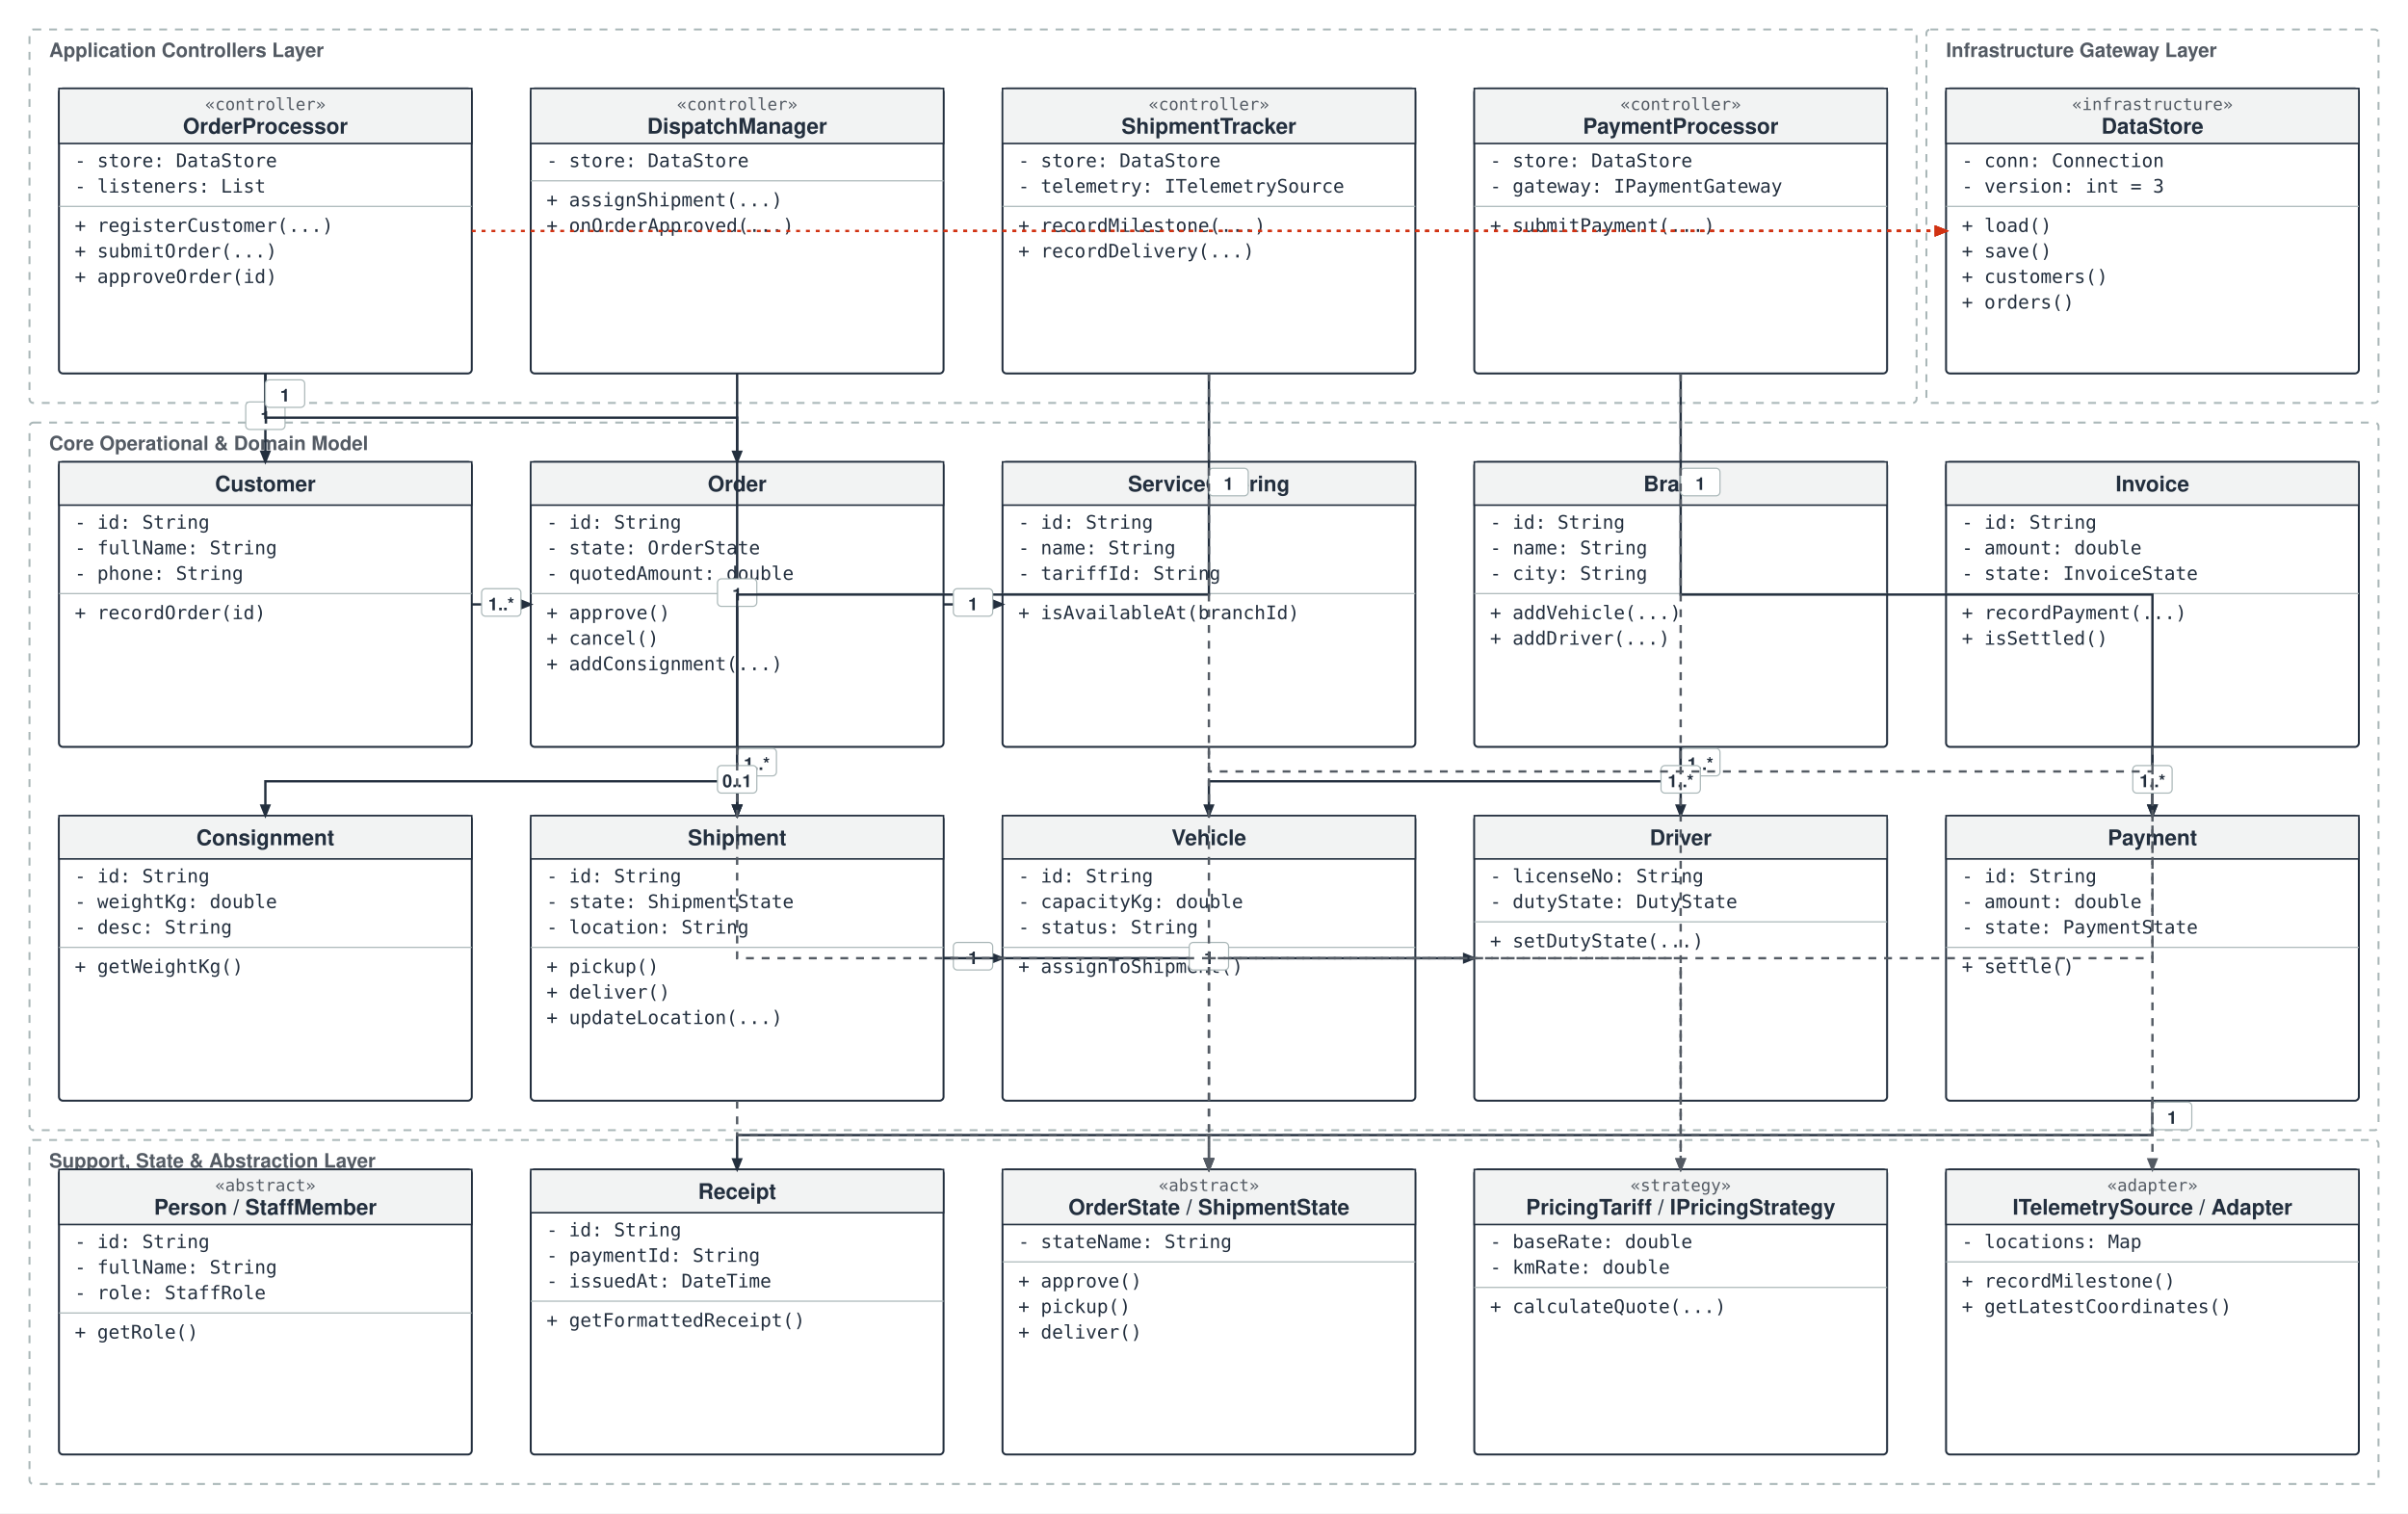
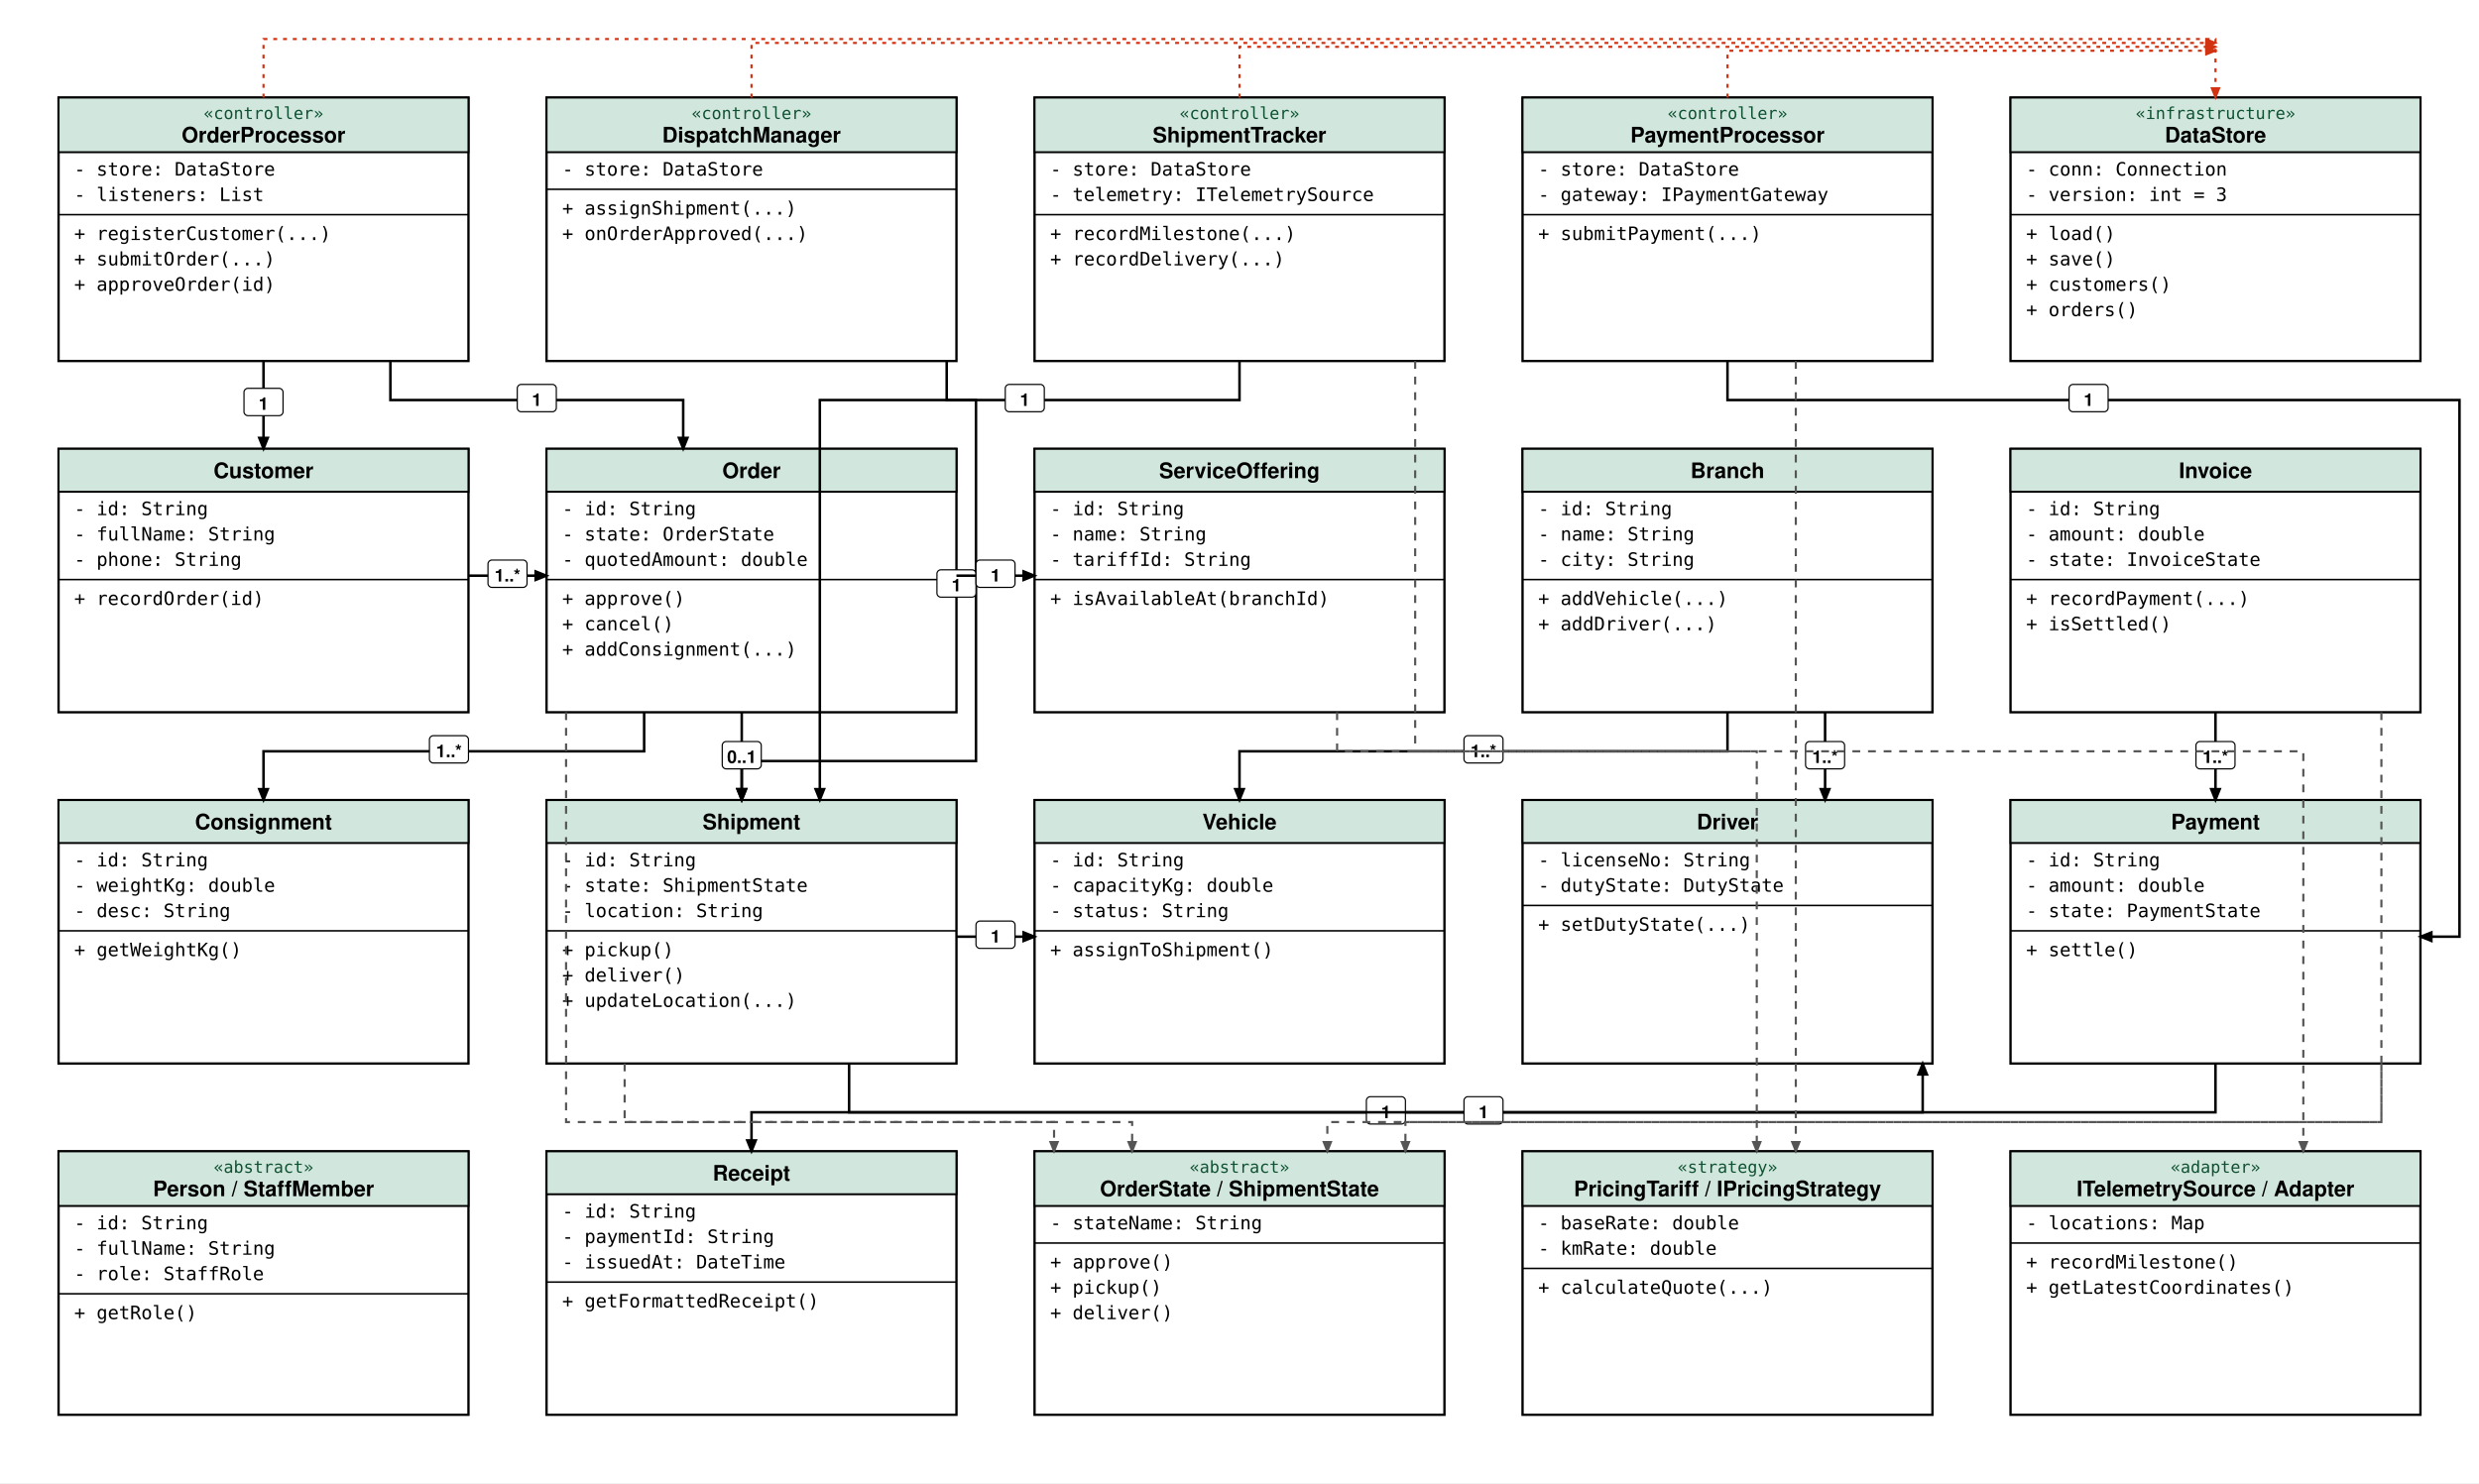
- <svg xmlns="http://www.w3.org/2000/svg" viewBox="0 0 1225 770" width="100%" height="100%" font-family="Segoe UI, Helvetica, Arial, sans-serif">
+ <svg xmlns="http://www.w3.org/2000/svg" viewBox="0 0 1270 760" width="100%" height="100%" font-family="Segoe UI, Helvetica, Arial, sans-serif">
  <rect width="100%" height="100%" fill="#ffffff" />
  <style>
-     .code-text { font-family: Consolas, monospace; font-size: 9.5px; fill: #232f3e; }
-     .container-title { font-size: 10px; font-weight: bold; fill: #545b64; }
+     .code-text { font-family: Consolas, monospace; font-size: 9.5px; fill: #000000; }
  </style>
  <defs>
    <marker id="arrow-solid" viewBox="0 0 10 10" refX="8" refY="5" markerWidth="6" markerHeight="6" orient="auto-start-reverse">
-       <path d="M 0 1 L 10 5 L 0 9 z" fill="#232f3e" />
+       <path d="M 0 1 L 10 5 L 0 9 z" fill="#000000" />
    </marker>
    <marker id="arrow-dashed" viewBox="0 0 10 10" refX="8" refY="5" markerWidth="6" markerHeight="6" orient="auto-start-reverse">
-       <path d="M 0 1 L 10 5 L 0 9 z" fill="#545b64" />
+       <path d="M 0 1 L 10 5 L 0 9 z" fill="#555555" />
    </marker>
    <marker id="arrow-dotted" viewBox="0 0 10 10" refX="8" refY="5" markerWidth="6" markerHeight="6" orient="auto-start-reverse">
      <path d="M 0 1 L 10 5 L 0 9 z" fill="#d13212" />
    </marker>
  </defs>
-   <rect x="15" y="15" width="960" height="190" rx="2" fill="none" stroke="#aab7b8" stroke-width="1" stroke-dasharray="4,4" />
-   <text x="25" y="29" class="container-title">Application Controllers Layer</text>
-   <rect x="980" y="15" width="230" height="190" rx="2" fill="none" stroke="#aab7b8" stroke-width="1" stroke-dasharray="4,4" />
-   <text x="990" y="29" class="container-title">Infrastructure Gateway Layer</text>
-   <rect x="15" y="215" width="1195" height="360" rx="2" fill="none" stroke="#aab7b8" stroke-width="1" stroke-dasharray="4,4" />
-   <text x="25" y="229" class="container-title">Core Operational &amp; Domain Model</text>
-   <rect x="15" y="580" width="1195" height="175" rx="2" fill="none" stroke="#aab7b8" stroke-width="1" stroke-dasharray="4,4" />
-   <text x="25" y="594" class="container-title">Support, State &amp; Abstraction Layer</text>
-   <rect x="30" y="45" width="210" height="145" rx="2" fill="#ffffff" stroke="#232f3e" stroke-width="1" />
-   <rect x="30" y="45" width="210" height="28" fill="#f2f3f3" stroke="#232f3e" stroke-width="0.8" />
-   <text x="135.0" y="56" font-family="Consolas, monospace" font-size="8.5px" fill="#545b64" text-anchor="middle">«controller»</text>
-   <text x="135.0" y="68" font-weight="bold" font-size="11px" fill="#232f3e" text-anchor="middle">OrderProcessor</text>
-   <text x="38" y="85" class="code-text">- store: DataStore</text>
-   <text x="38" y="98" class="code-text">- listeners: List</text>
-   <line x1="30" y1="105" x2="240" y2="105" stroke="#aab7b8" stroke-width="0.6" />
-   <text x="38" y="118" class="code-text">+ registerCustomer(...)</text>
-   <text x="38" y="131" class="code-text">+ submitOrder(...)</text>
-   <text x="38" y="144" class="code-text">+ approveOrder(id)</text>
-   <rect x="270" y="45" width="210" height="145" rx="2" fill="#ffffff" stroke="#232f3e" stroke-width="1" />
-   <rect x="270" y="45" width="210" height="28" fill="#f2f3f3" stroke="#232f3e" stroke-width="0.8" />
-   <text x="375.0" y="56" font-family="Consolas, monospace" font-size="8.5px" fill="#545b64" text-anchor="middle">«controller»</text>
-   <text x="375.0" y="68" font-weight="bold" font-size="11px" fill="#232f3e" text-anchor="middle">DispatchManager</text>
-   <text x="278" y="85" class="code-text">- store: DataStore</text>
-   <line x1="270" y1="92" x2="480" y2="92" stroke="#aab7b8" stroke-width="0.6" />
-   <text x="278" y="105" class="code-text">+ assignShipment(...)</text>
-   <text x="278" y="118" class="code-text">+ onOrderApproved(...)</text>
-   <rect x="510" y="45" width="210" height="145" rx="2" fill="#ffffff" stroke="#232f3e" stroke-width="1" />
-   <rect x="510" y="45" width="210" height="28" fill="#f2f3f3" stroke="#232f3e" stroke-width="0.8" />
-   <text x="615.0" y="56" font-family="Consolas, monospace" font-size="8.5px" fill="#545b64" text-anchor="middle">«controller»</text>
-   <text x="615.0" y="68" font-weight="bold" font-size="11px" fill="#232f3e" text-anchor="middle">ShipmentTracker</text>
-   <text x="518" y="85" class="code-text">- store: DataStore</text>
-   <text x="518" y="98" class="code-text">- telemetry: ITelemetrySource</text>
-   <line x1="510" y1="105" x2="720" y2="105" stroke="#aab7b8" stroke-width="0.6" />
-   <text x="518" y="118" class="code-text">+ recordMilestone(...)</text>
-   <text x="518" y="131" class="code-text">+ recordDelivery(...)</text>
-   <rect x="750" y="45" width="210" height="145" rx="2" fill="#ffffff" stroke="#232f3e" stroke-width="1" />
-   <rect x="750" y="45" width="210" height="28" fill="#f2f3f3" stroke="#232f3e" stroke-width="0.8" />
-   <text x="855.0" y="56" font-family="Consolas, monospace" font-size="8.5px" fill="#545b64" text-anchor="middle">«controller»</text>
-   <text x="855.0" y="68" font-weight="bold" font-size="11px" fill="#232f3e" text-anchor="middle">PaymentProcessor</text>
-   <text x="758" y="85" class="code-text">- store: DataStore</text>
-   <text x="758" y="98" class="code-text">- gateway: IPaymentGateway</text>
-   <line x1="750" y1="105" x2="960" y2="105" stroke="#aab7b8" stroke-width="0.6" />
-   <text x="758" y="118" class="code-text">+ submitPayment(...)</text>
-   <rect x="990" y="45" width="210" height="145" rx="2" fill="#ffffff" stroke="#232f3e" stroke-width="1" />
-   <rect x="990" y="45" width="210" height="28" fill="#f2f3f3" stroke="#232f3e" stroke-width="0.8" />
-   <text x="1095.0" y="56" font-family="Consolas, monospace" font-size="8.5px" fill="#545b64" text-anchor="middle">«infrastructure»</text>
-   <text x="1095.0" y="68" font-weight="bold" font-size="11px" fill="#232f3e" text-anchor="middle">DataStore</text>
-   <text x="998" y="85" class="code-text">- conn: Connection</text>
-   <text x="998" y="98" class="code-text">- version: int = 3</text>
-   <line x1="990" y1="105" x2="1200" y2="105" stroke="#aab7b8" stroke-width="0.6" />
-   <text x="998" y="118" class="code-text">+ load()</text>
-   <text x="998" y="131" class="code-text">+ save()</text>
-   <text x="998" y="144" class="code-text">+ customers()</text>
-   <text x="998" y="157" class="code-text">+ orders()</text>
-   <rect x="30" y="235" width="210" height="145" rx="2" fill="#ffffff" stroke="#232f3e" stroke-width="1" />
-   <rect x="30" y="235" width="210" height="22" fill="#f2f3f3" stroke="#232f3e" stroke-width="0.8" />
-   <text x="135.0" y="250" font-weight="bold" font-size="11px" fill="#232f3e" text-anchor="middle">Customer</text>
-   <text x="38" y="269" class="code-text">- id: String</text>
-   <text x="38" y="282" class="code-text">- fullName: String</text>
-   <text x="38" y="295" class="code-text">- phone: String</text>
-   <line x1="30" y1="302" x2="240" y2="302" stroke="#aab7b8" stroke-width="0.6" />
-   <text x="38" y="315" class="code-text">+ recordOrder(id)</text>
-   <rect x="270" y="235" width="210" height="145" rx="2" fill="#ffffff" stroke="#232f3e" stroke-width="1" />
-   <rect x="270" y="235" width="210" height="22" fill="#f2f3f3" stroke="#232f3e" stroke-width="0.8" />
-   <text x="375.0" y="250" font-weight="bold" font-size="11px" fill="#232f3e" text-anchor="middle">Order</text>
-   <text x="278" y="269" class="code-text">- id: String</text>
-   <text x="278" y="282" class="code-text">- state: OrderState</text>
-   <text x="278" y="295" class="code-text">- quotedAmount: double</text>
-   <line x1="270" y1="302" x2="480" y2="302" stroke="#aab7b8" stroke-width="0.6" />
-   <text x="278" y="315" class="code-text">+ approve()</text>
-   <text x="278" y="328" class="code-text">+ cancel()</text>
-   <text x="278" y="341" class="code-text">+ addConsignment(...)</text>
-   <rect x="510" y="235" width="210" height="145" rx="2" fill="#ffffff" stroke="#232f3e" stroke-width="1" />
-   <rect x="510" y="235" width="210" height="22" fill="#f2f3f3" stroke="#232f3e" stroke-width="0.8" />
-   <text x="615.0" y="250" font-weight="bold" font-size="11px" fill="#232f3e" text-anchor="middle">ServiceOffering</text>
-   <text x="518" y="269" class="code-text">- id: String</text>
-   <text x="518" y="282" class="code-text">- name: String</text>
-   <text x="518" y="295" class="code-text">- tariffId: String</text>
-   <line x1="510" y1="302" x2="720" y2="302" stroke="#aab7b8" stroke-width="0.6" />
-   <text x="518" y="315" class="code-text">+ isAvailableAt(branchId)</text>
-   <rect x="750" y="235" width="210" height="145" rx="2" fill="#ffffff" stroke="#232f3e" stroke-width="1" />
-   <rect x="750" y="235" width="210" height="22" fill="#f2f3f3" stroke="#232f3e" stroke-width="0.8" />
-   <text x="855.0" y="250" font-weight="bold" font-size="11px" fill="#232f3e" text-anchor="middle">Branch</text>
-   <text x="758" y="269" class="code-text">- id: String</text>
-   <text x="758" y="282" class="code-text">- name: String</text>
-   <text x="758" y="295" class="code-text">- city: String</text>
-   <line x1="750" y1="302" x2="960" y2="302" stroke="#aab7b8" stroke-width="0.6" />
-   <text x="758" y="315" class="code-text">+ addVehicle(...)</text>
-   <text x="758" y="328" class="code-text">+ addDriver(...)</text>
-   <rect x="990" y="235" width="210" height="145" rx="2" fill="#ffffff" stroke="#232f3e" stroke-width="1" />
-   <rect x="990" y="235" width="210" height="22" fill="#f2f3f3" stroke="#232f3e" stroke-width="0.8" />
-   <text x="1095.0" y="250" font-weight="bold" font-size="11px" fill="#232f3e" text-anchor="middle">Invoice</text>
-   <text x="998" y="269" class="code-text">- id: String</text>
-   <text x="998" y="282" class="code-text">- amount: double</text>
-   <text x="998" y="295" class="code-text">- state: InvoiceState</text>
-   <line x1="990" y1="302" x2="1200" y2="302" stroke="#aab7b8" stroke-width="0.6" />
-   <text x="998" y="315" class="code-text">+ recordPayment(...)</text>
-   <text x="998" y="328" class="code-text">+ isSettled()</text>
-   <rect x="30" y="415" width="210" height="145" rx="2" fill="#ffffff" stroke="#232f3e" stroke-width="1" />
-   <rect x="30" y="415" width="210" height="22" fill="#f2f3f3" stroke="#232f3e" stroke-width="0.8" />
-   <text x="135.0" y="430" font-weight="bold" font-size="11px" fill="#232f3e" text-anchor="middle">Consignment</text>
-   <text x="38" y="449" class="code-text">- id: String</text>
-   <text x="38" y="462" class="code-text">- weightKg: double</text>
-   <text x="38" y="475" class="code-text">- desc: String</text>
-   <line x1="30" y1="482" x2="240" y2="482" stroke="#aab7b8" stroke-width="0.6" />
-   <text x="38" y="495" class="code-text">+ getWeightKg()</text>
-   <rect x="270" y="415" width="210" height="145" rx="2" fill="#ffffff" stroke="#232f3e" stroke-width="1" />
-   <rect x="270" y="415" width="210" height="22" fill="#f2f3f3" stroke="#232f3e" stroke-width="0.8" />
-   <text x="375.0" y="430" font-weight="bold" font-size="11px" fill="#232f3e" text-anchor="middle">Shipment</text>
-   <text x="278" y="449" class="code-text">- id: String</text>
-   <text x="278" y="462" class="code-text">- state: ShipmentState</text>
-   <text x="278" y="475" class="code-text">- location: String</text>
-   <line x1="270" y1="482" x2="480" y2="482" stroke="#aab7b8" stroke-width="0.6" />
-   <text x="278" y="495" class="code-text">+ pickup()</text>
-   <text x="278" y="508" class="code-text">+ deliver()</text>
-   <text x="278" y="521" class="code-text">+ updateLocation(...)</text>
-   <rect x="510" y="415" width="210" height="145" rx="2" fill="#ffffff" stroke="#232f3e" stroke-width="1" />
-   <rect x="510" y="415" width="210" height="22" fill="#f2f3f3" stroke="#232f3e" stroke-width="0.8" />
-   <text x="615.0" y="430" font-weight="bold" font-size="11px" fill="#232f3e" text-anchor="middle">Vehicle</text>
-   <text x="518" y="449" class="code-text">- id: String</text>
-   <text x="518" y="462" class="code-text">- capacityKg: double</text>
-   <text x="518" y="475" class="code-text">- status: String</text>
-   <line x1="510" y1="482" x2="720" y2="482" stroke="#aab7b8" stroke-width="0.6" />
-   <text x="518" y="495" class="code-text">+ assignToShipment()</text>
-   <rect x="750" y="415" width="210" height="145" rx="2" fill="#ffffff" stroke="#232f3e" stroke-width="1" />
-   <rect x="750" y="415" width="210" height="22" fill="#f2f3f3" stroke="#232f3e" stroke-width="0.8" />
-   <text x="855.0" y="430" font-weight="bold" font-size="11px" fill="#232f3e" text-anchor="middle">Driver</text>
-   <text x="758" y="449" class="code-text">- licenseNo: String</text>
-   <text x="758" y="462" class="code-text">- dutyState: DutyState</text>
-   <line x1="750" y1="469" x2="960" y2="469" stroke="#aab7b8" stroke-width="0.6" />
-   <text x="758" y="482" class="code-text">+ setDutyState(...)</text>
-   <rect x="990" y="415" width="210" height="145" rx="2" fill="#ffffff" stroke="#232f3e" stroke-width="1" />
-   <rect x="990" y="415" width="210" height="22" fill="#f2f3f3" stroke="#232f3e" stroke-width="0.8" />
-   <text x="1095.0" y="430" font-weight="bold" font-size="11px" fill="#232f3e" text-anchor="middle">Payment</text>
-   <text x="998" y="449" class="code-text">- id: String</text>
-   <text x="998" y="462" class="code-text">- amount: double</text>
-   <text x="998" y="475" class="code-text">- state: PaymentState</text>
-   <line x1="990" y1="482" x2="1200" y2="482" stroke="#aab7b8" stroke-width="0.6" />
-   <text x="998" y="495" class="code-text">+ settle()</text>
-   <rect x="30" y="595" width="210" height="145" rx="2" fill="#ffffff" stroke="#232f3e" stroke-width="1" />
-   <rect x="30" y="595" width="210" height="28" fill="#f2f3f3" stroke="#232f3e" stroke-width="0.8" />
-   <text x="135.0" y="606" font-family="Consolas, monospace" font-size="8.5px" fill="#545b64" text-anchor="middle">«abstract»</text>
-   <text x="135.0" y="618" font-weight="bold" font-size="11px" fill="#232f3e" text-anchor="middle">Person / StaffMember</text>
-   <text x="38" y="635" class="code-text">- id: String</text>
-   <text x="38" y="648" class="code-text">- fullName: String</text>
-   <text x="38" y="661" class="code-text">- role: StaffRole</text>
-   <line x1="30" y1="668" x2="240" y2="668" stroke="#aab7b8" stroke-width="0.6" />
-   <text x="38" y="681" class="code-text">+ getRole()</text>
-   <rect x="270" y="595" width="210" height="145" rx="2" fill="#ffffff" stroke="#232f3e" stroke-width="1" />
-   <rect x="270" y="595" width="210" height="22" fill="#f2f3f3" stroke="#232f3e" stroke-width="0.8" />
-   <text x="375.0" y="610" font-weight="bold" font-size="11px" fill="#232f3e" text-anchor="middle">Receipt</text>
-   <text x="278" y="629" class="code-text">- id: String</text>
-   <text x="278" y="642" class="code-text">- paymentId: String</text>
-   <text x="278" y="655" class="code-text">- issuedAt: DateTime</text>
-   <line x1="270" y1="662" x2="480" y2="662" stroke="#aab7b8" stroke-width="0.6" />
-   <text x="278" y="675" class="code-text">+ getFormattedReceipt()</text>
-   <rect x="510" y="595" width="210" height="145" rx="2" fill="#ffffff" stroke="#232f3e" stroke-width="1" />
-   <rect x="510" y="595" width="210" height="28" fill="#f2f3f3" stroke="#232f3e" stroke-width="0.8" />
-   <text x="615.0" y="606" font-family="Consolas, monospace" font-size="8.5px" fill="#545b64" text-anchor="middle">«abstract»</text>
-   <text x="615.0" y="618" font-weight="bold" font-size="11px" fill="#232f3e" text-anchor="middle">OrderState / ShipmentState</text>
-   <text x="518" y="635" class="code-text">- stateName: String</text>
-   <line x1="510" y1="642" x2="720" y2="642" stroke="#aab7b8" stroke-width="0.6" />
-   <text x="518" y="655" class="code-text">+ approve()</text>
-   <text x="518" y="668" class="code-text">+ pickup()</text>
-   <text x="518" y="681" class="code-text">+ deliver()</text>
-   <rect x="750" y="595" width="210" height="145" rx="2" fill="#ffffff" stroke="#232f3e" stroke-width="1" />
-   <rect x="750" y="595" width="210" height="28" fill="#f2f3f3" stroke="#232f3e" stroke-width="0.8" />
-   <text x="855.0" y="606" font-family="Consolas, monospace" font-size="8.5px" fill="#545b64" text-anchor="middle">«strategy»</text>
-   <text x="855.0" y="618" font-weight="bold" font-size="11px" fill="#232f3e" text-anchor="middle">PricingTariff / IPricingStrategy</text>
-   <text x="758" y="635" class="code-text">- baseRate: double</text>
-   <text x="758" y="648" class="code-text">- kmRate: double</text>
-   <line x1="750" y1="655" x2="960" y2="655" stroke="#aab7b8" stroke-width="0.6" />
-   <text x="758" y="668" class="code-text">+ calculateQuote(...)</text>
-   <rect x="990" y="595" width="210" height="145" rx="2" fill="#ffffff" stroke="#232f3e" stroke-width="1" />
-   <rect x="990" y="595" width="210" height="28" fill="#f2f3f3" stroke="#232f3e" stroke-width="0.8" />
-   <text x="1095.0" y="606" font-family="Consolas, monospace" font-size="8.5px" fill="#545b64" text-anchor="middle">«adapter»</text>
-   <text x="1095.0" y="618" font-weight="bold" font-size="11px" fill="#232f3e" text-anchor="middle">ITelemetrySource / Adapter</text>
-   <text x="998" y="635" class="code-text">- locations: Map</text>
-   <line x1="990" y1="642" x2="1200" y2="642" stroke="#aab7b8" stroke-width="0.6" />
-   <text x="998" y="655" class="code-text">+ recordMilestone()</text>
-   <text x="998" y="668" class="code-text">+ getLatestCoordinates()</text>
-   <path d="M 135.0 190 L 135.0 235" fill="none" stroke="#232f3e" stroke-width="1.2" marker-end="url(#arrow-solid)" />
-   <rect x="125.0" y="204.5" width="20" height="14" rx="2" fill="#ffffff" stroke="#aab7b8" stroke-width="0.6" />
-   <text x="135.0" y="215.5" font-size="9px" font-weight="bold" fill="#232f3e" text-anchor="middle">1</text>
-   <path d="M 135.0 190 L 135.0 212.5 L 375.0 212.5 L 375.0 235" fill="none" stroke="#232f3e" stroke-width="1.2" marker-end="url(#arrow-solid)" />
-   <rect x="135.0" y="193.25" width="20" height="14" rx="2" fill="#ffffff" stroke="#aab7b8" stroke-width="0.6" />
-   <text x="145.0" y="204.25" font-size="9px" font-weight="bold" fill="#232f3e" text-anchor="middle">1</text>
-   <path d="M 375.0 190 L 375.0 415" fill="none" stroke="#232f3e" stroke-width="1.2" marker-end="url(#arrow-solid)" />
-   <rect x="365.0" y="294.5" width="20" height="14" rx="2" fill="#ffffff" stroke="#aab7b8" stroke-width="0.6" />
-   <text x="375.0" y="305.5" font-size="9px" font-weight="bold" fill="#232f3e" text-anchor="middle">1</text>
-   <path d="M 615.0 190 L 615.0 302.5 L 375.0 302.5 L 375.0 415" fill="none" stroke="#232f3e" stroke-width="1.2" marker-end="url(#arrow-solid)" />
-   <rect x="615.0" y="238.25" width="20" height="14" rx="2" fill="#ffffff" stroke="#aab7b8" stroke-width="0.6" />
-   <text x="625.0" y="249.25" font-size="9px" font-weight="bold" fill="#232f3e" text-anchor="middle">1</text>
-   <path d="M 855.0 190 L 855.0 302.5 L 1095.0 302.5 L 1095.0 415" fill="none" stroke="#232f3e" stroke-width="1.2" marker-end="url(#arrow-solid)" />
-   <rect x="855.0" y="238.25" width="20" height="14" rx="2" fill="#ffffff" stroke="#aab7b8" stroke-width="0.6" />
-   <text x="865.0" y="249.25" font-size="9px" font-weight="bold" fill="#232f3e" text-anchor="middle">1</text>
-   <path d="M 240 307.5 L 270 307.5" fill="none" stroke="#232f3e" stroke-width="1.2" marker-end="url(#arrow-solid)" />
-   <rect x="245.0" y="299.5" width="20" height="14" rx="2" fill="#ffffff" stroke="#aab7b8" stroke-width="0.6" />
-   <text x="255.0" y="310.5" font-size="9px" font-weight="bold" fill="#232f3e" text-anchor="middle">1..*</text>
-   <path d="M 375.0 380 L 375.0 397.5 L 135.0 397.5 L 135.0 415" fill="none" stroke="#232f3e" stroke-width="1.2" marker-end="url(#arrow-solid)" />
-   <rect x="375.0" y="380.75" width="20" height="14" rx="2" fill="#ffffff" stroke="#aab7b8" stroke-width="0.6" />
-   <text x="385.0" y="391.75" font-size="9px" font-weight="bold" fill="#232f3e" text-anchor="middle">1..*</text>
-   <path d="M 480 307.5 L 510 307.5" fill="none" stroke="#232f3e" stroke-width="1.2" marker-end="url(#arrow-solid)" />
-   <rect x="485.0" y="299.5" width="20" height="14" rx="2" fill="#ffffff" stroke="#aab7b8" stroke-width="0.6" />
-   <text x="495.0" y="310.5" font-size="9px" font-weight="bold" fill="#232f3e" text-anchor="middle">1</text>
-   <path d="M 375.0 380 L 375.0 415" fill="none" stroke="#232f3e" stroke-width="1.2" marker-end="url(#arrow-solid)" />
-   <rect x="365.0" y="389.5" width="20" height="14" rx="2" fill="#ffffff" stroke="#aab7b8" stroke-width="0.6" />
-   <text x="375.0" y="400.5" font-size="9px" font-weight="bold" fill="#232f3e" text-anchor="middle">0..1</text>
-   <path d="M 855.0 380 L 855.0 397.5 L 615.0 397.5 L 615.0 415" fill="none" stroke="#232f3e" stroke-width="1.2" marker-end="url(#arrow-solid)" />
-   <rect x="855.0" y="380.75" width="20" height="14" rx="2" fill="#ffffff" stroke="#aab7b8" stroke-width="0.6" />
-   <text x="865.0" y="391.75" font-size="9px" font-weight="bold" fill="#232f3e" text-anchor="middle">1..*</text>
-   <path d="M 855.0 380 L 855.0 415" fill="none" stroke="#232f3e" stroke-width="1.2" marker-end="url(#arrow-solid)" />
-   <rect x="845.0" y="389.5" width="20" height="14" rx="2" fill="#ffffff" stroke="#aab7b8" stroke-width="0.6" />
-   <text x="855.0" y="400.5" font-size="9px" font-weight="bold" fill="#232f3e" text-anchor="middle">1..*</text>
-   <path d="M 480 487.5 L 510 487.5" fill="none" stroke="#232f3e" stroke-width="1.2" marker-end="url(#arrow-solid)" />
-   <rect x="485.0" y="479.5" width="20" height="14" rx="2" fill="#ffffff" stroke="#aab7b8" stroke-width="0.6" />
-   <text x="495.0" y="490.5" font-size="9px" font-weight="bold" fill="#232f3e" text-anchor="middle">1</text>
-   <path d="M 480 487.5 L 750 487.5" fill="none" stroke="#232f3e" stroke-width="1.2" marker-end="url(#arrow-solid)" />
-   <rect x="605.0" y="479.5" width="20" height="14" rx="2" fill="#ffffff" stroke="#aab7b8" stroke-width="0.6" />
-   <text x="615.0" y="490.5" font-size="9px" font-weight="bold" fill="#232f3e" text-anchor="middle">1</text>
-   <path d="M 1095.0 380 L 1095.0 415" fill="none" stroke="#232f3e" stroke-width="1.2" marker-end="url(#arrow-solid)" />
-   <rect x="1085.0" y="389.5" width="20" height="14" rx="2" fill="#ffffff" stroke="#aab7b8" stroke-width="0.6" />
-   <text x="1095.0" y="400.5" font-size="9px" font-weight="bold" fill="#232f3e" text-anchor="middle">1..*</text>
-   <path d="M 1095.0 560 L 1095.0 577.5 L 375.0 577.5 L 375.0 595" fill="none" stroke="#232f3e" stroke-width="1.2" marker-end="url(#arrow-solid)" />
-   <rect x="1095.0" y="560.75" width="20" height="14" rx="2" fill="#ffffff" stroke="#aab7b8" stroke-width="0.6" />
-   <text x="1105.0" y="571.75" font-size="9px" font-weight="bold" fill="#232f3e" text-anchor="middle">1</text>
-   <path d="M 375.0 380 L 375.0 487.5 L 615.0 487.5 L 615.0 595" fill="none" stroke="#545b64" stroke-width="1.2" stroke-dasharray="4,4" marker-end="url(#arrow-dashed)" />
-   <path d="M 375.0 560 L 375.0 577.5 L 615.0 577.5 L 615.0 595" fill="none" stroke="#545b64" stroke-width="1.2" stroke-dasharray="4,4" marker-end="url(#arrow-dashed)" />
-   <path d="M 1095.0 380 L 1095.0 487.5 L 615.0 487.5 L 615.0 595" fill="none" stroke="#545b64" stroke-width="1.2" stroke-dasharray="4,4" marker-end="url(#arrow-dashed)" />
-   <path d="M 1095.0 560 L 1095.0 577.5 L 615.0 577.5 L 615.0 595" fill="none" stroke="#545b64" stroke-width="1.2" stroke-dasharray="4,4" marker-end="url(#arrow-dashed)" />
-   <path d="M 615.0 380 L 615.0 487.5 L 855.0 487.5 L 855.0 595" fill="none" stroke="#545b64" stroke-width="1.2" stroke-dasharray="4,4" marker-end="url(#arrow-dashed)" />
-   <path d="M 855.0 190 L 855.0 595" fill="none" stroke="#545b64" stroke-width="1.2" stroke-dasharray="4,4" marker-end="url(#arrow-dashed)" />
-   <path d="M 615.0 190 L 615.0 392.5 L 1095.0 392.5 L 1095.0 595" fill="none" stroke="#545b64" stroke-width="1.2" stroke-dasharray="4,4" marker-end="url(#arrow-dashed)" />
-   <path d="M 240 117.5 L 990 117.5" fill="none" stroke="#d13212" stroke-width="1.2" stroke-dasharray="2,3" marker-end="url(#arrow-dotted)" />
-   <path d="M 480 117.5 L 990 117.5" fill="none" stroke="#d13212" stroke-width="1.2" stroke-dasharray="2,3" marker-end="url(#arrow-dotted)" />
-   <path d="M 720 117.5 L 990 117.5" fill="none" stroke="#d13212" stroke-width="1.2" stroke-dasharray="2,3" marker-end="url(#arrow-dotted)" />
-   <path d="M 960 117.5 L 990 117.5" fill="none" stroke="#d13212" stroke-width="1.2" stroke-dasharray="2,3" marker-end="url(#arrow-dotted)" />
+   <rect x="30" y="50" width="210" height="135" fill="#ffffff" stroke="#000000" stroke-width="1.2" />
+   <rect x="30" y="50" width="210" height="28" fill="#d1e7dd" stroke="#000000" stroke-width="1" />
+   <text x="135.0" y="61" font-family="Consolas, monospace" font-size="8.5px" fill="#0f5132" text-anchor="middle">«controller»</text>
+   <text x="135.0" y="73" font-weight="bold" font-size="11px" fill="#000000" text-anchor="middle">OrderProcessor</text>
+   <text x="38" y="90" class="code-text">- store: DataStore</text>
+   <text x="38" y="103" class="code-text">- listeners: List</text>
+   <line x1="30" y1="110" x2="240" y2="110" stroke="#000000" stroke-width="0.8" />
+   <text x="38" y="123" class="code-text">+ registerCustomer(...)</text>
+   <text x="38" y="136" class="code-text">+ submitOrder(...)</text>
+   <text x="38" y="149" class="code-text">+ approveOrder(id)</text>
+   <rect x="280" y="50" width="210" height="135" fill="#ffffff" stroke="#000000" stroke-width="1.2" />
+   <rect x="280" y="50" width="210" height="28" fill="#d1e7dd" stroke="#000000" stroke-width="1" />
+   <text x="385.0" y="61" font-family="Consolas, monospace" font-size="8.5px" fill="#0f5132" text-anchor="middle">«controller»</text>
+   <text x="385.0" y="73" font-weight="bold" font-size="11px" fill="#000000" text-anchor="middle">DispatchManager</text>
+   <text x="288" y="90" class="code-text">- store: DataStore</text>
+   <line x1="280" y1="97" x2="490" y2="97" stroke="#000000" stroke-width="0.8" />
+   <text x="288" y="110" class="code-text">+ assignShipment(...)</text>
+   <text x="288" y="123" class="code-text">+ onOrderApproved(...)</text>
+   <rect x="530" y="50" width="210" height="135" fill="#ffffff" stroke="#000000" stroke-width="1.2" />
+   <rect x="530" y="50" width="210" height="28" fill="#d1e7dd" stroke="#000000" stroke-width="1" />
+   <text x="635.0" y="61" font-family="Consolas, monospace" font-size="8.5px" fill="#0f5132" text-anchor="middle">«controller»</text>
+   <text x="635.0" y="73" font-weight="bold" font-size="11px" fill="#000000" text-anchor="middle">ShipmentTracker</text>
+   <text x="538" y="90" class="code-text">- store: DataStore</text>
+   <text x="538" y="103" class="code-text">- telemetry: ITelemetrySource</text>
+   <line x1="530" y1="110" x2="740" y2="110" stroke="#000000" stroke-width="0.8" />
+   <text x="538" y="123" class="code-text">+ recordMilestone(...)</text>
+   <text x="538" y="136" class="code-text">+ recordDelivery(...)</text>
+   <rect x="780" y="50" width="210" height="135" fill="#ffffff" stroke="#000000" stroke-width="1.2" />
+   <rect x="780" y="50" width="210" height="28" fill="#d1e7dd" stroke="#000000" stroke-width="1" />
+   <text x="885.0" y="61" font-family="Consolas, monospace" font-size="8.5px" fill="#0f5132" text-anchor="middle">«controller»</text>
+   <text x="885.0" y="73" font-weight="bold" font-size="11px" fill="#000000" text-anchor="middle">PaymentProcessor</text>
+   <text x="788" y="90" class="code-text">- store: DataStore</text>
+   <text x="788" y="103" class="code-text">- gateway: IPaymentGateway</text>
+   <line x1="780" y1="110" x2="990" y2="110" stroke="#000000" stroke-width="0.8" />
+   <text x="788" y="123" class="code-text">+ submitPayment(...)</text>
+   <rect x="1030" y="50" width="210" height="135" fill="#ffffff" stroke="#000000" stroke-width="1.2" />
+   <rect x="1030" y="50" width="210" height="28" fill="#d1e7dd" stroke="#000000" stroke-width="1" />
+   <text x="1135.0" y="61" font-family="Consolas, monospace" font-size="8.5px" fill="#0f5132" text-anchor="middle">«infrastructure»</text>
+   <text x="1135.0" y="73" font-weight="bold" font-size="11px" fill="#000000" text-anchor="middle">DataStore</text>
+   <text x="1038" y="90" class="code-text">- conn: Connection</text>
+   <text x="1038" y="103" class="code-text">- version: int = 3</text>
+   <line x1="1030" y1="110" x2="1240" y2="110" stroke="#000000" stroke-width="0.8" />
+   <text x="1038" y="123" class="code-text">+ load()</text>
+   <text x="1038" y="136" class="code-text">+ save()</text>
+   <text x="1038" y="149" class="code-text">+ customers()</text>
+   <text x="1038" y="162" class="code-text">+ orders()</text>
+   <rect x="30" y="230" width="210" height="135" fill="#ffffff" stroke="#000000" stroke-width="1.2" />
+   <rect x="30" y="230" width="210" height="22" fill="#d1e7dd" stroke="#000000" stroke-width="1" />
+   <text x="135.0" y="245" font-weight="bold" font-size="11px" fill="#000000" text-anchor="middle">Customer</text>
+   <text x="38" y="264" class="code-text">- id: String</text>
+   <text x="38" y="277" class="code-text">- fullName: String</text>
+   <text x="38" y="290" class="code-text">- phone: String</text>
+   <line x1="30" y1="297" x2="240" y2="297" stroke="#000000" stroke-width="0.8" />
+   <text x="38" y="310" class="code-text">+ recordOrder(id)</text>
+   <rect x="280" y="230" width="210" height="135" fill="#ffffff" stroke="#000000" stroke-width="1.2" />
+   <rect x="280" y="230" width="210" height="22" fill="#d1e7dd" stroke="#000000" stroke-width="1" />
+   <text x="385.0" y="245" font-weight="bold" font-size="11px" fill="#000000" text-anchor="middle">Order</text>
+   <text x="288" y="264" class="code-text">- id: String</text>
+   <text x="288" y="277" class="code-text">- state: OrderState</text>
+   <text x="288" y="290" class="code-text">- quotedAmount: double</text>
+   <line x1="280" y1="297" x2="490" y2="297" stroke="#000000" stroke-width="0.8" />
+   <text x="288" y="310" class="code-text">+ approve()</text>
+   <text x="288" y="323" class="code-text">+ cancel()</text>
+   <text x="288" y="336" class="code-text">+ addConsignment(...)</text>
+   <rect x="530" y="230" width="210" height="135" fill="#ffffff" stroke="#000000" stroke-width="1.2" />
+   <rect x="530" y="230" width="210" height="22" fill="#d1e7dd" stroke="#000000" stroke-width="1" />
+   <text x="635.0" y="245" font-weight="bold" font-size="11px" fill="#000000" text-anchor="middle">ServiceOffering</text>
+   <text x="538" y="264" class="code-text">- id: String</text>
+   <text x="538" y="277" class="code-text">- name: String</text>
+   <text x="538" y="290" class="code-text">- tariffId: String</text>
+   <line x1="530" y1="297" x2="740" y2="297" stroke="#000000" stroke-width="0.8" />
+   <text x="538" y="310" class="code-text">+ isAvailableAt(branchId)</text>
+   <rect x="780" y="230" width="210" height="135" fill="#ffffff" stroke="#000000" stroke-width="1.2" />
+   <rect x="780" y="230" width="210" height="22" fill="#d1e7dd" stroke="#000000" stroke-width="1" />
+   <text x="885.0" y="245" font-weight="bold" font-size="11px" fill="#000000" text-anchor="middle">Branch</text>
+   <text x="788" y="264" class="code-text">- id: String</text>
+   <text x="788" y="277" class="code-text">- name: String</text>
+   <text x="788" y="290" class="code-text">- city: String</text>
+   <line x1="780" y1="297" x2="990" y2="297" stroke="#000000" stroke-width="0.8" />
+   <text x="788" y="310" class="code-text">+ addVehicle(...)</text>
+   <text x="788" y="323" class="code-text">+ addDriver(...)</text>
+   <rect x="1030" y="230" width="210" height="135" fill="#ffffff" stroke="#000000" stroke-width="1.2" />
+   <rect x="1030" y="230" width="210" height="22" fill="#d1e7dd" stroke="#000000" stroke-width="1" />
+   <text x="1135.0" y="245" font-weight="bold" font-size="11px" fill="#000000" text-anchor="middle">Invoice</text>
+   <text x="1038" y="264" class="code-text">- id: String</text>
+   <text x="1038" y="277" class="code-text">- amount: double</text>
+   <text x="1038" y="290" class="code-text">- state: InvoiceState</text>
+   <line x1="1030" y1="297" x2="1240" y2="297" stroke="#000000" stroke-width="0.8" />
+   <text x="1038" y="310" class="code-text">+ recordPayment(...)</text>
+   <text x="1038" y="323" class="code-text">+ isSettled()</text>
+   <rect x="30" y="410" width="210" height="135" fill="#ffffff" stroke="#000000" stroke-width="1.2" />
+   <rect x="30" y="410" width="210" height="22" fill="#d1e7dd" stroke="#000000" stroke-width="1" />
+   <text x="135.0" y="425" font-weight="bold" font-size="11px" fill="#000000" text-anchor="middle">Consignment</text>
+   <text x="38" y="444" class="code-text">- id: String</text>
+   <text x="38" y="457" class="code-text">- weightKg: double</text>
+   <text x="38" y="470" class="code-text">- desc: String</text>
+   <line x1="30" y1="477" x2="240" y2="477" stroke="#000000" stroke-width="0.8" />
+   <text x="38" y="490" class="code-text">+ getWeightKg()</text>
+   <rect x="280" y="410" width="210" height="135" fill="#ffffff" stroke="#000000" stroke-width="1.2" />
+   <rect x="280" y="410" width="210" height="22" fill="#d1e7dd" stroke="#000000" stroke-width="1" />
+   <text x="385.0" y="425" font-weight="bold" font-size="11px" fill="#000000" text-anchor="middle">Shipment</text>
+   <text x="288" y="444" class="code-text">- id: String</text>
+   <text x="288" y="457" class="code-text">- state: ShipmentState</text>
+   <text x="288" y="470" class="code-text">- location: String</text>
+   <line x1="280" y1="477" x2="490" y2="477" stroke="#000000" stroke-width="0.8" />
+   <text x="288" y="490" class="code-text">+ pickup()</text>
+   <text x="288" y="503" class="code-text">+ deliver()</text>
+   <text x="288" y="516" class="code-text">+ updateLocation(...)</text>
+   <rect x="530" y="410" width="210" height="135" fill="#ffffff" stroke="#000000" stroke-width="1.2" />
+   <rect x="530" y="410" width="210" height="22" fill="#d1e7dd" stroke="#000000" stroke-width="1" />
+   <text x="635.0" y="425" font-weight="bold" font-size="11px" fill="#000000" text-anchor="middle">Vehicle</text>
+   <text x="538" y="444" class="code-text">- id: String</text>
+   <text x="538" y="457" class="code-text">- capacityKg: double</text>
+   <text x="538" y="470" class="code-text">- status: String</text>
+   <line x1="530" y1="477" x2="740" y2="477" stroke="#000000" stroke-width="0.8" />
+   <text x="538" y="490" class="code-text">+ assignToShipment()</text>
+   <rect x="780" y="410" width="210" height="135" fill="#ffffff" stroke="#000000" stroke-width="1.2" />
+   <rect x="780" y="410" width="210" height="22" fill="#d1e7dd" stroke="#000000" stroke-width="1" />
+   <text x="885.0" y="425" font-weight="bold" font-size="11px" fill="#000000" text-anchor="middle">Driver</text>
+   <text x="788" y="444" class="code-text">- licenseNo: String</text>
+   <text x="788" y="457" class="code-text">- dutyState: DutyState</text>
+   <line x1="780" y1="464" x2="990" y2="464" stroke="#000000" stroke-width="0.8" />
+   <text x="788" y="477" class="code-text">+ setDutyState(...)</text>
+   <rect x="1030" y="410" width="210" height="135" fill="#ffffff" stroke="#000000" stroke-width="1.2" />
+   <rect x="1030" y="410" width="210" height="22" fill="#d1e7dd" stroke="#000000" stroke-width="1" />
+   <text x="1135.0" y="425" font-weight="bold" font-size="11px" fill="#000000" text-anchor="middle">Payment</text>
+   <text x="1038" y="444" class="code-text">- id: String</text>
+   <text x="1038" y="457" class="code-text">- amount: double</text>
+   <text x="1038" y="470" class="code-text">- state: PaymentState</text>
+   <line x1="1030" y1="477" x2="1240" y2="477" stroke="#000000" stroke-width="0.8" />
+   <text x="1038" y="490" class="code-text">+ settle()</text>
+   <rect x="30" y="590" width="210" height="135" fill="#ffffff" stroke="#000000" stroke-width="1.2" />
+   <rect x="30" y="590" width="210" height="28" fill="#d1e7dd" stroke="#000000" stroke-width="1" />
+   <text x="135.0" y="601" font-family="Consolas, monospace" font-size="8.5px" fill="#0f5132" text-anchor="middle">«abstract»</text>
+   <text x="135.0" y="613" font-weight="bold" font-size="11px" fill="#000000" text-anchor="middle">Person / StaffMember</text>
+   <text x="38" y="630" class="code-text">- id: String</text>
+   <text x="38" y="643" class="code-text">- fullName: String</text>
+   <text x="38" y="656" class="code-text">- role: StaffRole</text>
+   <line x1="30" y1="663" x2="240" y2="663" stroke="#000000" stroke-width="0.8" />
+   <text x="38" y="676" class="code-text">+ getRole()</text>
+   <rect x="280" y="590" width="210" height="135" fill="#ffffff" stroke="#000000" stroke-width="1.2" />
+   <rect x="280" y="590" width="210" height="22" fill="#d1e7dd" stroke="#000000" stroke-width="1" />
+   <text x="385.0" y="605" font-weight="bold" font-size="11px" fill="#000000" text-anchor="middle">Receipt</text>
+   <text x="288" y="624" class="code-text">- id: String</text>
+   <text x="288" y="637" class="code-text">- paymentId: String</text>
+   <text x="288" y="650" class="code-text">- issuedAt: DateTime</text>
+   <line x1="280" y1="657" x2="490" y2="657" stroke="#000000" stroke-width="0.8" />
+   <text x="288" y="670" class="code-text">+ getFormattedReceipt()</text>
+   <rect x="530" y="590" width="210" height="135" fill="#ffffff" stroke="#000000" stroke-width="1.2" />
+   <rect x="530" y="590" width="210" height="28" fill="#d1e7dd" stroke="#000000" stroke-width="1" />
+   <text x="635.0" y="601" font-family="Consolas, monospace" font-size="8.5px" fill="#0f5132" text-anchor="middle">«abstract»</text>
+   <text x="635.0" y="613" font-weight="bold" font-size="11px" fill="#000000" text-anchor="middle">OrderState / ShipmentState</text>
+   <text x="538" y="630" class="code-text">- stateName: String</text>
+   <line x1="530" y1="637" x2="740" y2="637" stroke="#000000" stroke-width="0.8" />
+   <text x="538" y="650" class="code-text">+ approve()</text>
+   <text x="538" y="663" class="code-text">+ pickup()</text>
+   <text x="538" y="676" class="code-text">+ deliver()</text>
+   <rect x="780" y="590" width="210" height="135" fill="#ffffff" stroke="#000000" stroke-width="1.2" />
+   <rect x="780" y="590" width="210" height="28" fill="#d1e7dd" stroke="#000000" stroke-width="1" />
+   <text x="885.0" y="601" font-family="Consolas, monospace" font-size="8.5px" fill="#0f5132" text-anchor="middle">«strategy»</text>
+   <text x="885.0" y="613" font-weight="bold" font-size="11px" fill="#000000" text-anchor="middle">PricingTariff / IPricingStrategy</text>
+   <text x="788" y="630" class="code-text">- baseRate: double</text>
+   <text x="788" y="643" class="code-text">- kmRate: double</text>
+   <line x1="780" y1="650" x2="990" y2="650" stroke="#000000" stroke-width="0.8" />
+   <text x="788" y="663" class="code-text">+ calculateQuote(...)</text>
+   <rect x="1030" y="590" width="210" height="135" fill="#ffffff" stroke="#000000" stroke-width="1.2" />
+   <rect x="1030" y="590" width="210" height="28" fill="#d1e7dd" stroke="#000000" stroke-width="1" />
+   <text x="1135.0" y="601" font-family="Consolas, monospace" font-size="8.5px" fill="#0f5132" text-anchor="middle">«adapter»</text>
+   <text x="1135.0" y="613" font-weight="bold" font-size="11px" fill="#000000" text-anchor="middle">ITelemetrySource / Adapter</text>
+   <text x="1038" y="630" class="code-text">- locations: Map</text>
+   <line x1="1030" y1="637" x2="1240" y2="637" stroke="#000000" stroke-width="0.8" />
+   <text x="1038" y="650" class="code-text">+ recordMilestone()</text>
+   <text x="1038" y="663" class="code-text">+ getLatestCoordinates()</text>
+   <path d="M 135 50 L 135 20 L 1135 20 L 1135 50" fill="none" stroke="#d13212" stroke-width="1.1" stroke-dasharray="2,3" marker-end="url(#arrow-dotted)" />
+   <path d="M 385 50 L 385 22 L 1135 22" fill="none" stroke="#d13212" stroke-width="1.1" stroke-dasharray="2,3" marker-end="url(#arrow-dotted)" />
+   <path d="M 635 50 L 635 24 L 1135 24" fill="none" stroke="#d13212" stroke-width="1.1" stroke-dasharray="2,3" marker-end="url(#arrow-dotted)" />
+   <path d="M 885 50 L 885 26 L 1135 26" fill="none" stroke="#d13212" stroke-width="1.1" stroke-dasharray="2,3" marker-end="url(#arrow-dotted)" />
+   <path d="M 135 185 L 135 230" fill="none" stroke="#000000" stroke-width="1.3" marker-end="url(#arrow-solid)" />
+   <rect x="125" y="199" width="20" height="14" rx="2" fill="#ffffff" stroke="#000000" stroke-width="0.6" />
+   <text x="135" y="210" font-size="9px" font-weight="bold" fill="#000000" text-anchor="middle">1</text>
+   <path d="M 200 185 L 200 205 L 350 205 L 350 230" fill="none" stroke="#000000" stroke-width="1.3" marker-end="url(#arrow-solid)" />
+   <rect x="265" y="197" width="20" height="14" rx="2" fill="#ffffff" stroke="#000000" stroke-width="0.6" />
+   <text x="275" y="208" font-size="9px" font-weight="bold" fill="#000000" text-anchor="middle">1</text>
+   <path d="M 485 185 L 485 205 L 500 205 L 500 390 L 380 390 L 380 410" fill="none" stroke="#000000" stroke-width="1.3" marker-end="url(#arrow-solid)" />
+   <rect x="480" y="292" width="20" height="14" rx="2" fill="#ffffff" stroke="#000000" stroke-width="0.6" />
+   <text x="490" y="303" font-size="9px" font-weight="bold" fill="#000000" text-anchor="middle">1</text>
+   <path d="M 635 185 L 635 205 L 420 205 L 420 410" fill="none" stroke="#000000" stroke-width="1.3" marker-end="url(#arrow-solid)" />
+   <rect x="515" y="197" width="20" height="14" rx="2" fill="#ffffff" stroke="#000000" stroke-width="0.6" />
+   <text x="525" y="208" font-size="9px" font-weight="bold" fill="#000000" text-anchor="middle">1</text>
+   <path d="M 885 185 L 885 205 L 1260 205 L 1260 480 L 1240 480" fill="none" stroke="#000000" stroke-width="1.3" marker-end="url(#arrow-solid)" />
+   <rect x="1060" y="197" width="20" height="14" rx="2" fill="#ffffff" stroke="#000000" stroke-width="0.6" />
+   <text x="1070" y="208" font-size="9px" font-weight="bold" fill="#000000" text-anchor="middle">1</text>
+   <path d="M 240 295 L 280 295" fill="none" stroke="#000000" stroke-width="1.3" marker-end="url(#arrow-solid)" />
+   <rect x="250" y="287" width="20" height="14" rx="2" fill="#ffffff" stroke="#000000" stroke-width="0.6" />
+   <text x="260" y="298" font-size="9px" font-weight="bold" fill="#000000" text-anchor="middle">1..*</text>
+   <path d="M 330 365 L 330 385 L 135 385 L 135 410" fill="none" stroke="#000000" stroke-width="1.3" marker-end="url(#arrow-solid)" />
+   <rect x="220" y="377" width="20" height="14" rx="2" fill="#ffffff" stroke="#000000" stroke-width="0.6" />
+   <text x="230" y="388" font-size="9px" font-weight="bold" fill="#000000" text-anchor="middle">1..*</text>
+   <path d="M 490 295 L 530 295" fill="none" stroke="#000000" stroke-width="1.3" marker-end="url(#arrow-solid)" />
+   <rect x="500" y="287" width="20" height="14" rx="2" fill="#ffffff" stroke="#000000" stroke-width="0.6" />
+   <text x="510" y="298" font-size="9px" font-weight="bold" fill="#000000" text-anchor="middle">1</text>
+   <path d="M 380 365 L 380 410" fill="none" stroke="#000000" stroke-width="1.3" marker-end="url(#arrow-solid)" />
+   <rect x="370" y="380" width="20" height="14" rx="2" fill="#ffffff" stroke="#000000" stroke-width="0.6" />
+   <text x="380" y="391" font-size="9px" font-weight="bold" fill="#000000" text-anchor="middle">0..1</text>
+   <path d="M 885 365 L 885 385 L 635 385 L 635 410" fill="none" stroke="#000000" stroke-width="1.3" marker-end="url(#arrow-solid)" />
+   <rect x="750" y="377" width="20" height="14" rx="2" fill="#ffffff" stroke="#000000" stroke-width="0.6" />
+   <text x="760" y="388" font-size="9px" font-weight="bold" fill="#000000" text-anchor="middle">1..*</text>
+   <path d="M 935 365 L 935 410" fill="none" stroke="#000000" stroke-width="1.3" marker-end="url(#arrow-solid)" />
+   <rect x="925" y="380" width="20" height="14" rx="2" fill="#ffffff" stroke="#000000" stroke-width="0.6" />
+   <text x="935" y="391" font-size="9px" font-weight="bold" fill="#000000" text-anchor="middle">1..*</text>
+   <path d="M 490 480 L 530 480" fill="none" stroke="#000000" stroke-width="1.3" marker-end="url(#arrow-solid)" />
+   <rect x="500" y="472" width="20" height="14" rx="2" fill="#ffffff" stroke="#000000" stroke-width="0.6" />
+   <text x="510" y="483" font-size="9px" font-weight="bold" fill="#000000" text-anchor="middle">1</text>
+   <path d="M 435 545 L 435 570 L 985 570 L 985 545" fill="none" stroke="#000000" stroke-width="1.3" marker-end="url(#arrow-solid)" />
+   <rect x="700" y="562" width="20" height="14" rx="2" fill="#ffffff" stroke="#000000" stroke-width="0.6" />
+   <text x="710" y="573" font-size="9px" font-weight="bold" fill="#000000" text-anchor="middle">1</text>
+   <path d="M 1135 365 L 1135 410" fill="none" stroke="#000000" stroke-width="1.3" marker-end="url(#arrow-solid)" />
+   <rect x="1125" y="380" width="20" height="14" rx="2" fill="#ffffff" stroke="#000000" stroke-width="0.6" />
+   <text x="1135" y="391" font-size="9px" font-weight="bold" fill="#000000" text-anchor="middle">1..*</text>
+   <path d="M 1135 545 L 1135 570 L 385 570 L 385 590" fill="none" stroke="#000000" stroke-width="1.3" marker-end="url(#arrow-solid)" />
+   <rect x="750" y="562" width="20" height="14" rx="2" fill="#ffffff" stroke="#000000" stroke-width="0.6" />
+   <text x="760" y="573" font-size="9px" font-weight="bold" fill="#000000" text-anchor="middle">1</text>
+   <path d="M 290 365 L 290 575 L 540 575 L 540 590" fill="none" stroke="#555555" stroke-width="1.1" stroke-dasharray="4,4" marker-end="url(#arrow-dashed)" />
+   <path d="M 320 545 L 320 575 L 580 575 L 580 590" fill="none" stroke="#555555" stroke-width="1.1" stroke-dasharray="4,4" marker-end="url(#arrow-dashed)" />
+   <path d="M 1220 365 L 1220 575 L 680 575 L 680 590" fill="none" stroke="#555555" stroke-width="1.1" stroke-dasharray="4,4" marker-end="url(#arrow-dashed)" />
+   <path d="M 1220 545 L 1220 575 L 720 575 L 720 590" fill="none" stroke="#555555" stroke-width="1.1" stroke-dasharray="4,4" marker-end="url(#arrow-dashed)" />
+   <path d="M 685 365 L 685 385 L 900 385 L 900 590" fill="none" stroke="#555555" stroke-width="1.1" stroke-dasharray="4,4" marker-end="url(#arrow-dashed)" />
+   <path d="M 920 185 L 920 590" fill="none" stroke="#555555" stroke-width="1.1" stroke-dasharray="4,4" marker-end="url(#arrow-dashed)" />
+   <path d="M 725 185 L 725 385 L 1180 385 L 1180 590" fill="none" stroke="#555555" stroke-width="1.1" stroke-dasharray="4,4" marker-end="url(#arrow-dashed)" />
</svg>
